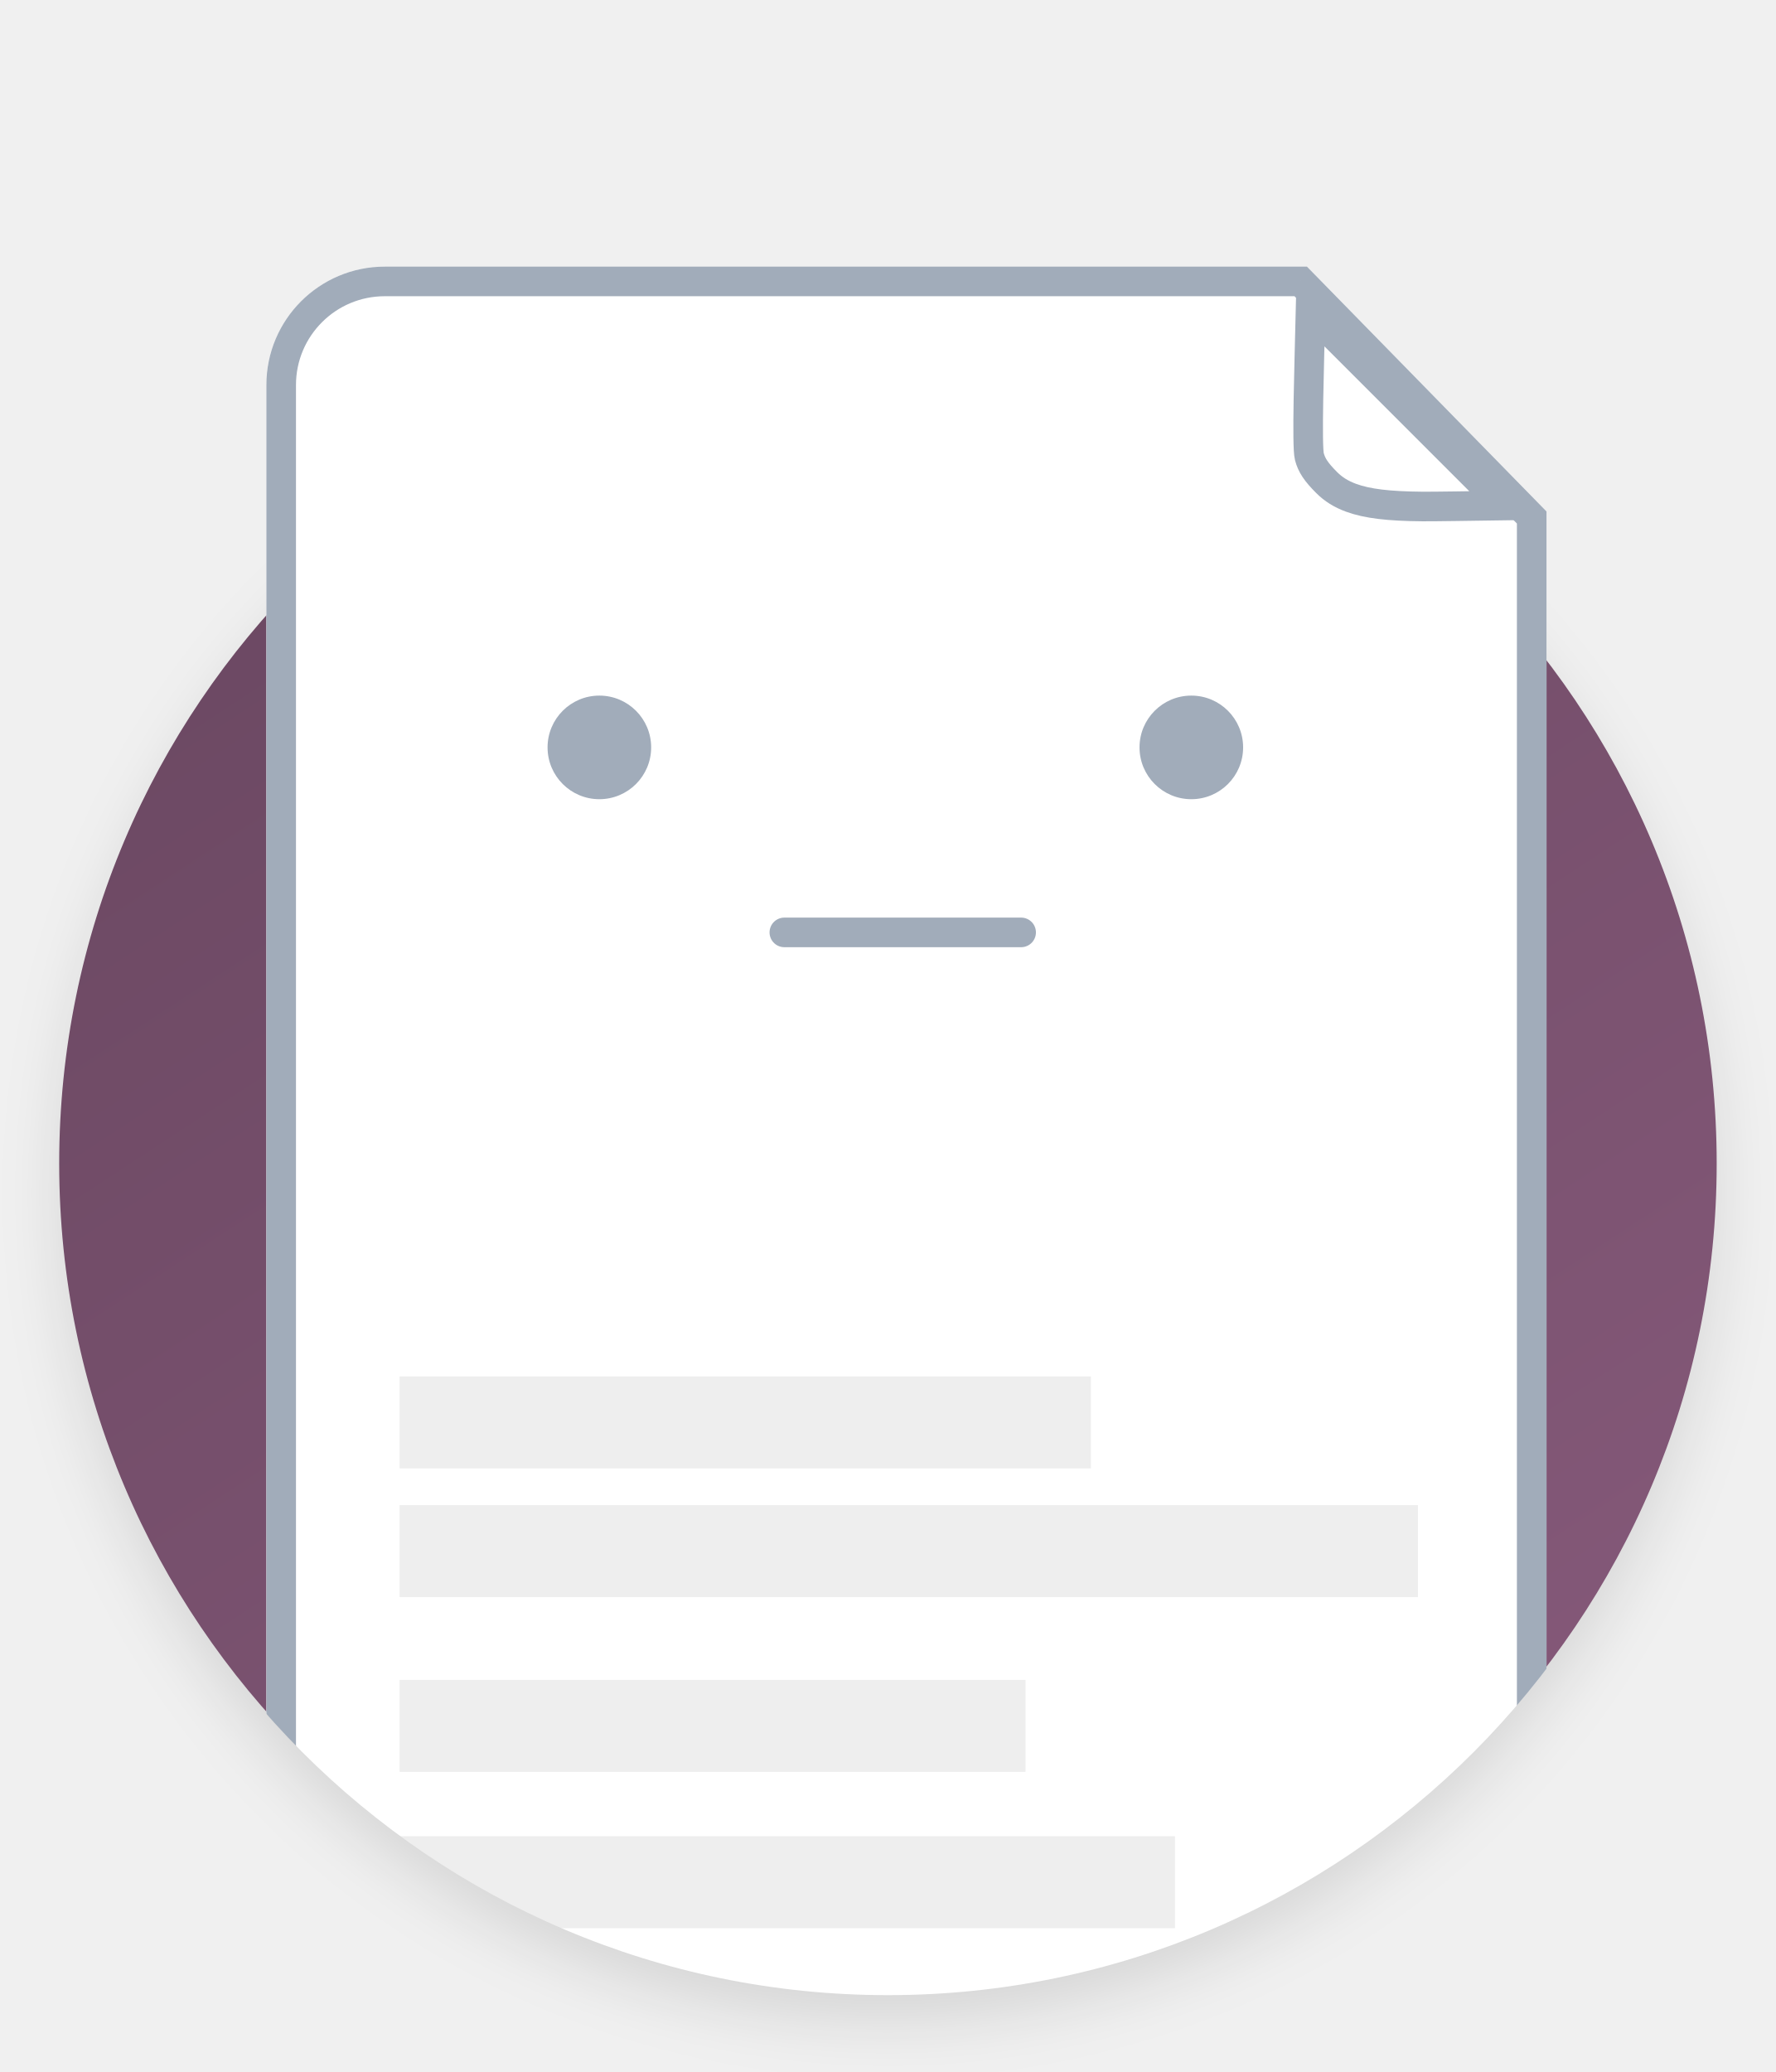
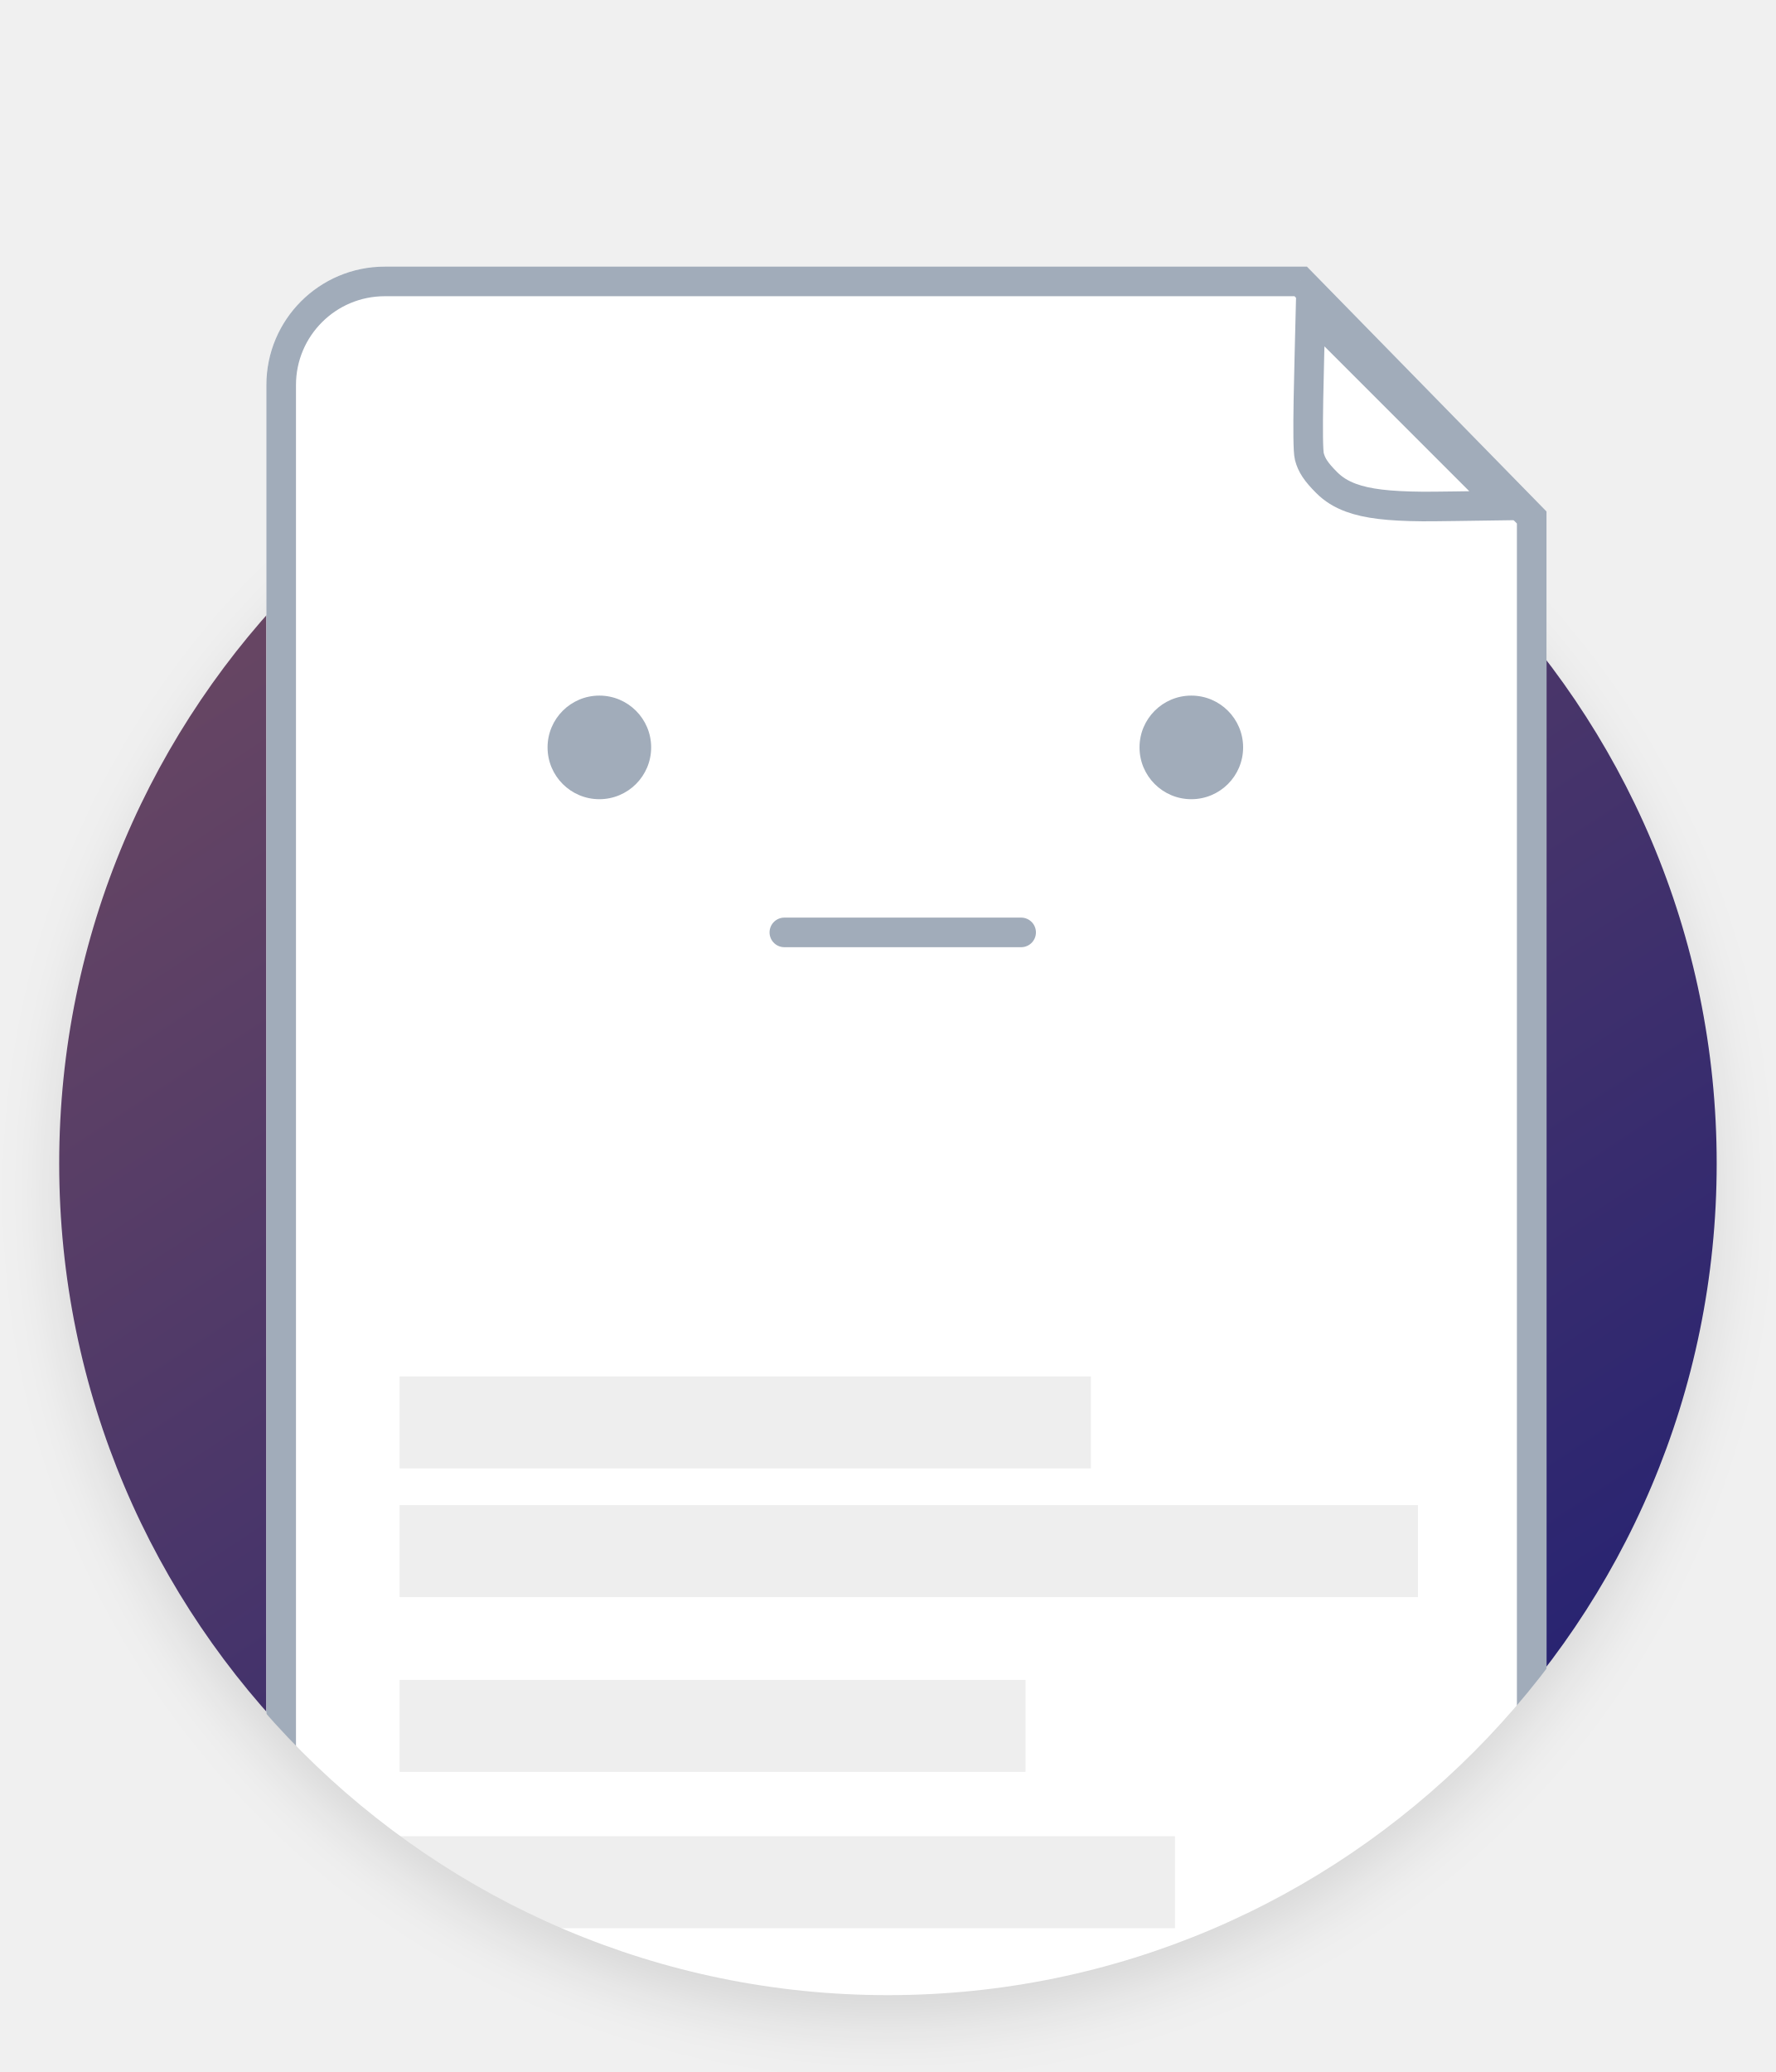
<svg xmlns="http://www.w3.org/2000/svg" xmlns:xlink="http://www.w3.org/1999/xlink" width="120" height="140" viewBox="0 0 120 140">
  <defs>
    <linearGradient id="empty_state_file_neutral-c" x1="91.284%" x2="25.707%" y1="100%" y2="0%">
-       <stop offset="0%" stop-color="#875A7B" />
+       <stop offset="0%" stop-color="#1E1E74" />
      <stop offset="100%" stop-color="#6B4862" />
    </linearGradient>
    <circle id="empty_state_file_neutral-b" cx="56" cy="66.614" r="56" />
    <filter id="empty_state_file_neutral-a" width="112.5%" height="112.5%" x="-6.2%" y="-4.5%" filterUnits="objectBoundingBox">
      <feOffset dy="2" in="SourceAlpha" result="shadowOffsetOuter1" />
      <feGaussianBlur in="shadowOffsetOuter1" result="shadowBlurOuter1" stdDeviation="2" />
      <feColorMatrix in="shadowBlurOuter1" values="0 0 0 0 0   0 0 0 0 0   0 0 0 0 0  0 0 0 0.106 0" />
    </filter>
    <path id="empty_state_file_neutral-d" d="M56,122.807 C86.928,122.807 112,97.672 112,66.667 C112,59.661 112,37.438 112,0 L0,0 C0,23.774 0,45.996 0,66.667 C0,97.672 25.072,122.807 56,122.807 Z" />
    <path id="empty_state_file_neutral-f" d="M22,6.015 L84.315,6.015 L100.5,22.556 L100.5,114.83 L100.5,114.83 C100.5,124.218 92.889,131.83 83.5,131.83 L31,131.83 L31,131.83 C21.611,131.83 14,124.218 14,114.83 L14,14.015 L14,14.015 C14,9.597 17.582,6.015 22,6.015 Z" />
  </defs>
  <g fill="none" fill-rule="evenodd" transform="translate(4 12)">
    <use fill="#000" filter="url(#empty_state_file_neutral-a)" xlink:href="#empty_state_file_neutral-b" />
    <use fill="url(#empty_state_file_neutral-c)" xlink:href="#empty_state_file_neutral-b" />
    <mask id="empty_state_file_neutral-e" fill="#fff">
      <use xlink:href="#empty_state_file_neutral-d" />
    </mask>
    <g mask="url(#empty_state_file_neutral-e)">
      <use fill="#FFF" xlink:href="#empty_state_file_neutral-f" />
      <path stroke="#A1ACBA" stroke-width="2" d="M99.5,22.964 L83.894,7.015 L22,7.015 C18.134,7.015 15,10.149 15,14.015 L15,114.83 C15,123.666 22.163,130.83 31,130.83 L83.5,130.83 C92.337,130.83 99.5,123.666 99.5,114.83 L99.5,22.964 Z" />
    </g>
    <path stroke="#A1ACBA" stroke-width="2" d="M84.8,27.505 C87.406,25.022 91.415,21.266 91.788,20.627 C92.092,20.105 92.201,19.57 92.201,18.554 C92.201,17.921 92.06,17.314 91.766,16.678 C91.275,15.614 90.368,14.469 88.765,12.838 C88.239,12.302 86.319,10.445 84.8,8.968 L84.8,27.505 Z" mask="url(#empty_state_file_neutral-e)" transform="rotate(135 88.5 18.226)" />
    <g fill="#000" mask="url(#empty_state_file_neutral-e)" opacity=".07">
      <g transform="translate(23 81)">
        <rect width="46.716" height="6.214" />
        <rect width="68.812" height="6.214" y="8.7" />
        <rect width="42.297" height="6.214" y="20.506" />
        <rect width="52.398" height="6.214" y="31.07" />
      </g>
    </g>
    <g transform="translate(33 35)">
      <path stroke="#A1ACBA" stroke-linecap="round" stroke-linejoin="round" stroke-width="2" d="M16,16 L32,16" />
      <circle cx="43.5" cy="3.5" r="3.5" fill="#A1ACBA" />
      <circle cx="3.5" cy="3.5" r="3.5" fill="#A1ACBA" />
    </g>
  </g>
</svg>
